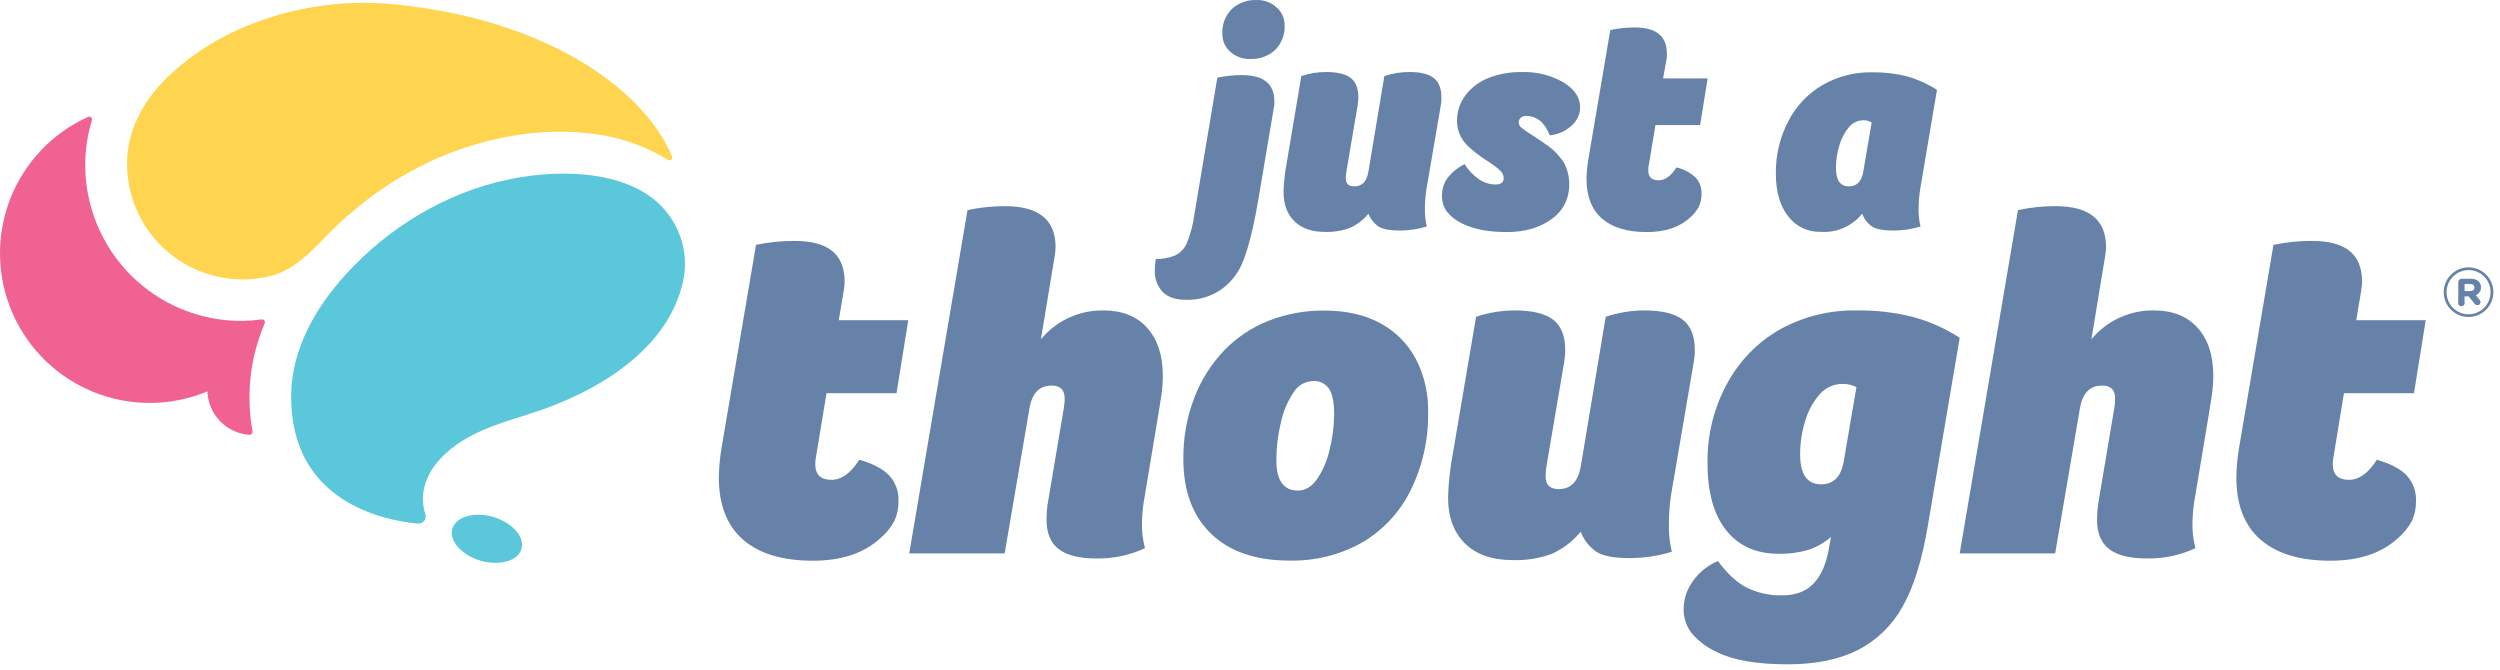
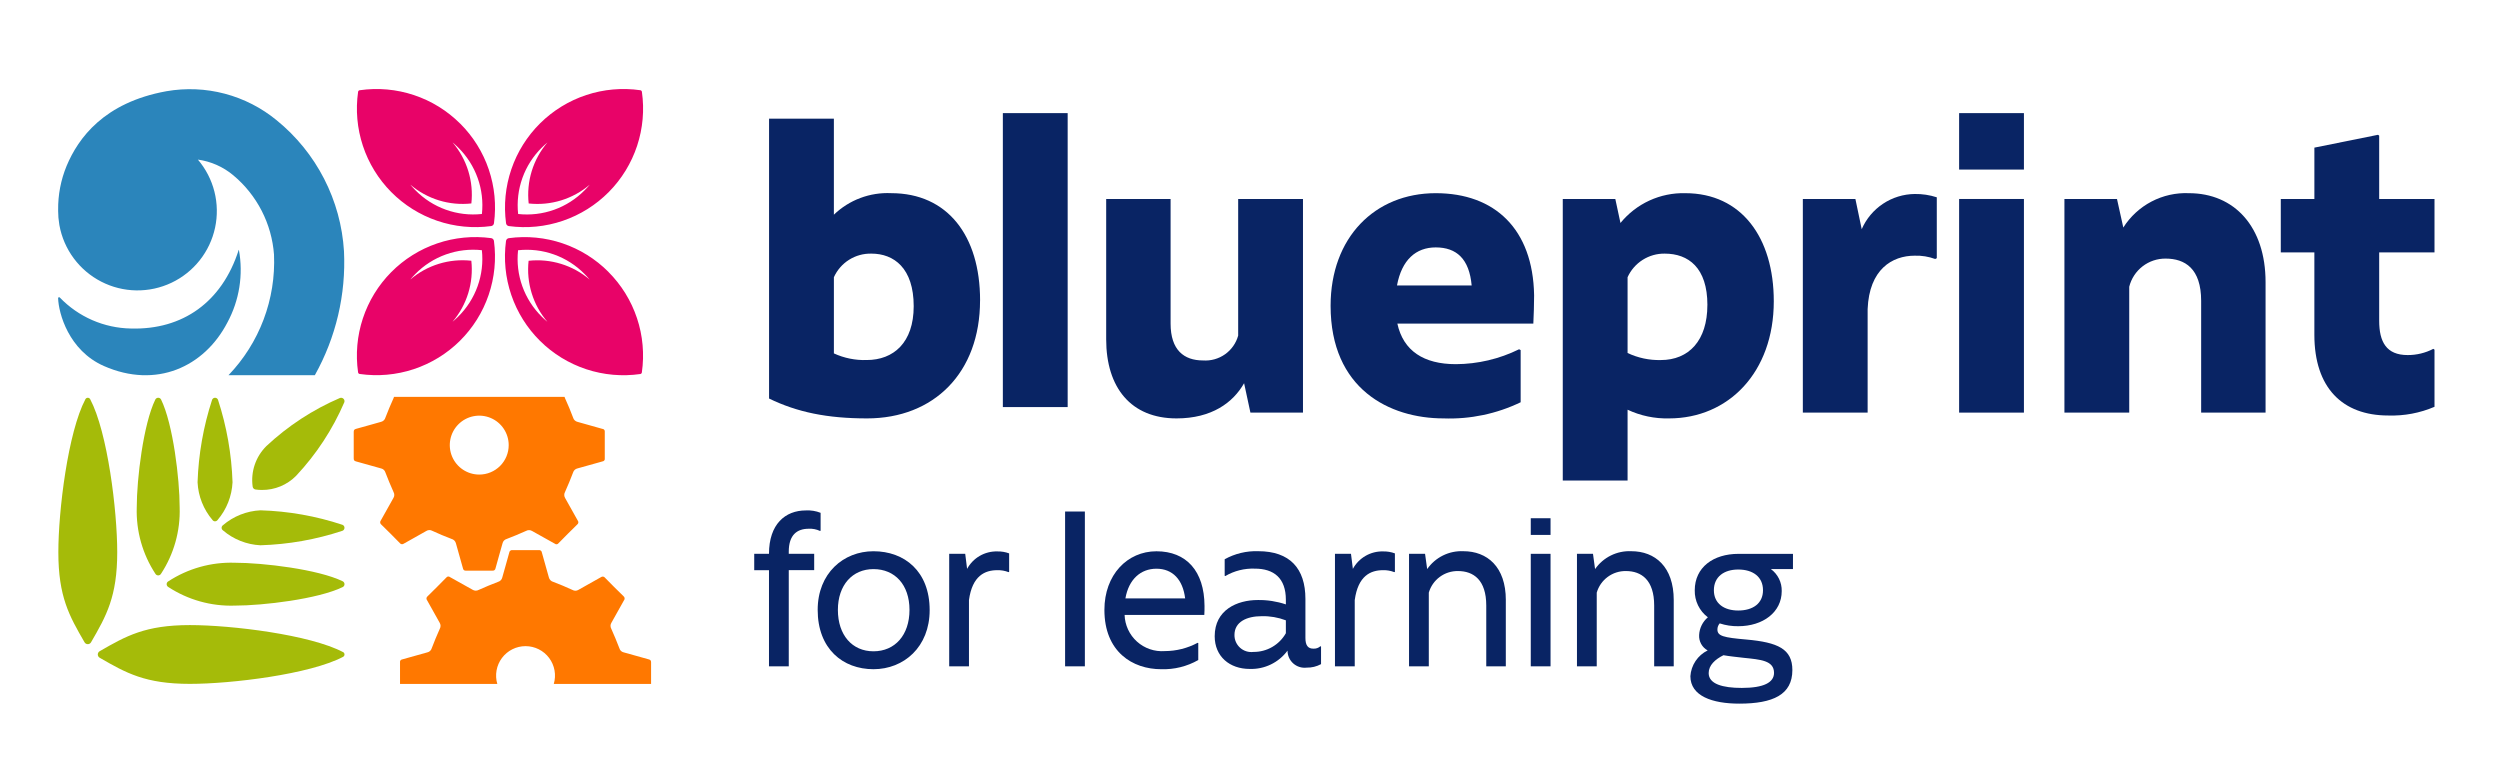
- <svg xmlns="http://www.w3.org/2000/svg" width="269" height="72" viewBox="0 0 269 72" fill="none">
-   <path d="M81.349 26.346C82.717 26.057 84.113 25.915 85.512 25.923C87.301 25.923 88.644 26.283 89.54 27.002C90.436 27.722 90.884 28.837 90.884 30.347C90.882 30.479 90.873 30.611 90.856 30.742C90.838 30.901 90.81 31.095 90.779 31.349L90.249 34.457H97.728L96.465 42.306H88.933L87.776 49.312C87.738 49.52 87.721 49.732 87.724 49.944C87.724 51.068 88.302 51.63 89.459 51.63C90.548 51.63 91.549 50.91 92.461 49.471C93.936 49.89 95.007 50.452 95.675 51.157C96.359 51.901 96.719 52.886 96.677 53.895C96.696 54.623 96.551 55.346 96.254 56.011C95.874 56.738 95.355 57.383 94.726 57.909C92.972 59.525 90.549 60.333 87.459 60.333C84.192 60.333 81.691 59.578 79.955 58.068C78.22 56.558 77.349 54.324 77.345 51.365C77.365 50.36 77.453 49.357 77.609 48.363L81.349 26.346Z" fill="#6682A8" />
-   <path d="M104.103 22.607C105.435 22.321 106.794 22.179 108.156 22.183C111.773 22.183 113.582 23.658 113.582 26.607C113.566 26.943 113.531 27.278 113.476 27.609L112.002 36.51C112.819 35.518 113.85 34.724 115.017 34.186C116.185 33.648 117.458 33.38 118.743 33.402C120.747 33.402 122.31 34.025 123.432 35.272C124.553 36.518 125.116 38.23 125.118 40.408C125.119 41.131 125.066 41.852 124.959 42.567C124.853 43.273 124.736 44.01 124.606 44.779L123.195 53.246C123.006 54.218 122.9 55.205 122.878 56.195C122.851 57.135 122.958 58.075 123.195 58.985C121.561 59.742 119.778 60.12 117.978 60.093C116.154 60.093 114.803 59.758 113.924 59.091C113.046 58.425 112.608 57.373 112.608 55.916C112.61 55.388 112.644 54.86 112.711 54.336L114.45 44.013C114.485 43.837 114.51 43.661 114.531 43.435C114.552 43.209 114.556 43.033 114.556 42.856C114.556 41.941 114.085 41.485 113.145 41.487C111.843 41.487 111.056 42.295 110.774 43.908L108.103 59.543H97.834L104.103 22.607Z" fill="#6682A8" />
-   <path d="M127.33 49.361C127.305 47.112 127.707 44.878 128.516 42.779C129.243 40.877 130.344 39.14 131.754 37.67C133.107 36.282 134.742 35.199 136.548 34.495C138.446 33.762 140.466 33.396 142.5 33.416C144.852 33.416 146.861 33.872 148.529 34.785C150.156 35.658 151.486 36.997 152.349 38.63C153.252 40.388 153.705 42.344 153.665 44.32C153.721 47.254 153.072 50.157 151.771 52.787C150.61 55.13 148.788 57.08 146.528 58.396C144.157 59.713 141.479 60.376 138.767 60.319C135.113 60.319 132.29 59.352 130.301 57.419C128.311 55.486 127.321 52.8 127.33 49.361ZM139.656 52.787C140.425 52.787 141.103 52.392 141.681 51.602C142.338 50.641 142.804 49.563 143.054 48.427C143.376 47.171 143.545 45.881 143.555 44.585C143.555 43.283 143.368 42.362 143.001 41.819C142.811 41.546 142.553 41.328 142.253 41.184C141.953 41.041 141.621 40.977 141.29 41.001C140.872 41.011 140.463 41.124 140.1 41.331C139.737 41.538 139.43 41.832 139.208 42.186C138.549 43.159 138.084 44.25 137.84 45.4C137.505 46.752 137.337 48.141 137.339 49.534C137.339 51.7 138.111 52.785 139.656 52.787Z" fill="#6682A8" />
-   <path d="M158.826 34.086C160.168 33.635 161.574 33.404 162.989 33.402C164.885 33.402 166.263 33.736 167.124 34.404C167.981 35.071 168.415 36.143 168.415 37.618C168.415 37.826 168.415 38.048 168.387 38.274C168.358 38.499 168.341 38.722 168.309 38.933L166.411 50.099C166.374 50.29 166.348 50.483 166.333 50.678C166.316 50.889 166.305 51.083 166.305 51.26C166.305 52.173 166.781 52.628 167.716 52.628C169.018 52.628 169.805 51.821 170.087 50.205L172.775 34.086C174.116 33.635 175.52 33.404 176.934 33.402C178.832 33.402 180.211 33.736 181.069 34.404C181.927 35.072 182.358 36.143 182.36 37.618C182.36 37.826 182.36 38.048 182.335 38.274C182.311 38.499 182.29 38.722 182.254 38.933L179.831 53.101C179.663 54.164 179.576 55.239 179.57 56.315C179.548 57.342 179.654 58.368 179.884 59.37C178.433 59.817 176.925 60.047 175.407 60.054C173.761 60.054 172.575 59.844 171.851 59.423C171.042 58.892 170.424 58.117 170.087 57.211C169.24 58.239 168.168 59.059 166.954 59.606C165.613 60.09 164.192 60.314 162.767 60.266C160.556 60.266 158.844 59.669 157.63 58.474C156.417 57.279 155.811 55.633 155.813 53.535C155.854 51.925 156.03 50.321 156.339 48.741L158.826 34.086Z" fill="#6682A8" />
-   <path d="M197.015 57.779C196.282 58.409 195.432 58.889 194.514 59.19C193.493 59.473 192.436 59.606 191.377 59.585C188.955 59.585 187.074 58.742 185.733 57.056C184.392 55.369 183.724 52.947 183.729 49.788C183.687 46.809 184.417 43.869 185.846 41.255C187.16 38.82 189.132 36.803 191.536 35.434C194.068 34.046 196.919 33.346 199.805 33.405C201.847 33.373 203.883 33.611 205.863 34.111C207.636 34.593 209.323 35.347 210.865 36.347L207.443 56.523C206.813 60.286 205.9 63.209 204.705 65.293C203.601 67.294 201.921 68.918 199.883 69.953C197.865 70.969 195.364 71.478 192.379 71.481C189.042 71.481 186.496 71.042 184.742 70.165C183.687 69.692 182.752 68.989 182.004 68.108C181.44 67.368 181.143 66.46 181.161 65.529C181.169 64.448 181.518 63.398 182.159 62.527C182.836 61.57 183.767 60.822 184.847 60.368C185.863 61.737 186.899 62.693 187.955 63.236C189.151 63.813 190.467 64.095 191.794 64.058C193.162 64.058 194.25 63.663 195.057 62.873C195.864 62.083 196.426 60.88 196.743 59.264L197.015 57.779ZM199.752 41.66C199.298 41.422 198.791 41.301 198.278 41.307C197.822 41.302 197.37 41.394 196.952 41.576C196.534 41.759 196.16 42.028 195.854 42.366C195.126 43.179 194.586 44.142 194.274 45.188C193.885 46.388 193.69 47.642 193.695 48.903C193.695 51.043 194.45 52.113 195.96 52.113C197.294 52.113 198.101 51.29 198.384 49.644L199.752 41.66Z" fill="#6682A8" />
-   <path d="M217.133 22.607C218.466 22.321 219.827 22.179 221.19 22.183C224.807 22.183 226.615 23.658 226.612 26.607C226.597 26.943 226.561 27.278 226.507 27.609L225.035 36.51C225.853 35.518 226.883 34.723 228.051 34.185C229.218 33.647 230.492 33.379 231.777 33.402C233.776 33.402 235.338 34.025 236.462 35.272C237.586 36.518 238.148 38.23 238.148 40.408C238.149 41.131 238.096 41.852 237.989 42.567C237.884 43.273 237.766 44.01 237.637 44.779L236.226 53.246C236.037 54.218 235.93 55.205 235.908 56.195C235.881 57.135 235.988 58.075 236.226 58.985C234.593 59.742 232.811 60.121 231.011 60.093C229.184 60.093 227.832 59.759 226.955 59.091C226.077 58.423 225.639 57.365 225.639 55.916C225.641 55.388 225.677 54.86 225.744 54.336L227.48 44.013C227.518 43.822 227.545 43.629 227.561 43.435C227.561 43.223 227.586 43.033 227.586 42.856C227.586 41.941 227.116 41.485 226.175 41.487C224.877 41.487 224.086 42.294 223.804 43.908L221.137 59.543H210.864L217.133 22.607Z" fill="#6682A8" />
-   <path d="M244.625 26.346C245.994 26.057 247.389 25.915 248.788 25.923C250.58 25.923 251.923 26.283 252.817 27.002C253.711 27.722 254.159 28.837 254.161 30.347C254.158 30.479 254.149 30.611 254.133 30.742C254.115 30.901 254.09 31.095 254.055 31.349L253.529 34.457H261.008L259.742 42.306H252.21L251.06 49.312C251.022 49.52 251.004 49.732 251.007 49.944C251.007 51.068 251.587 51.63 252.746 51.63C253.833 51.63 254.834 50.91 255.748 49.471C257.223 49.89 258.293 50.452 258.959 51.157C259.642 51.901 260.002 52.886 259.961 53.895C259.978 54.623 259.835 55.346 259.541 56.011C259.16 56.737 258.641 57.382 258.013 57.909C256.256 59.525 253.833 60.333 250.742 60.333C247.48 60.333 244.979 59.578 243.239 58.068C241.499 56.558 240.629 54.324 240.632 51.365C240.65 50.36 240.737 49.357 240.893 48.363L244.625 26.346Z" fill="#6682A8" />
-   <path d="M130.985 8.354C131.861 8.169 132.754 8.078 133.648 8.083C135.963 8.083 137.121 9.024 137.123 10.905C137.129 11.006 137.129 11.107 137.123 11.208C137.123 11.3 137.095 11.413 137.07 11.561L135.419 21.34C134.7 25.574 133.913 28.271 133.059 29.433C132.464 30.345 131.64 31.085 130.669 31.581C129.699 32.076 128.616 32.308 127.528 32.255C126.469 32.255 125.662 31.973 125.101 31.412C124.809 31.096 124.584 30.723 124.439 30.318C124.294 29.912 124.232 29.482 124.257 29.052C124.259 28.656 124.293 28.261 124.36 27.87C125.076 27.88 125.787 27.748 126.452 27.482C126.996 27.217 127.43 26.77 127.679 26.219C128.091 25.225 128.37 24.181 128.508 23.115L130.985 8.354ZM131.525 3.631C131.5 3.144 131.576 2.657 131.748 2.201C131.921 1.745 132.186 1.33 132.527 0.981C132.889 0.649 133.314 0.391 133.776 0.223C134.239 0.055 134.73 -0.019 135.222 0.004C136.012 -0.02 136.78 0.265 137.363 0.798C137.636 1.034 137.855 1.327 138.003 1.656C138.152 1.985 138.227 2.342 138.224 2.703C138.25 3.193 138.173 3.683 137.999 4.141C137.824 4.6 137.556 5.017 137.212 5.366C136.85 5.7 136.425 5.958 135.962 6.126C135.499 6.294 135.008 6.368 134.516 6.344C133.721 6.374 132.945 6.09 132.357 5.553C132.089 5.311 131.875 5.014 131.732 4.683C131.588 4.351 131.517 3.992 131.525 3.631Z" fill="#6682A8" />
-   <path d="M140.023 8.185C140.882 7.896 141.781 7.748 142.687 7.748C143.9 7.748 144.782 7.96 145.333 8.386C145.883 8.813 146.158 9.501 146.158 10.443C146.158 10.58 146.158 10.718 146.141 10.866C146.123 11.014 146.112 11.152 146.091 11.286L144.874 18.437C144.831 18.681 144.808 18.929 144.807 19.178C144.807 19.763 145.11 20.052 145.717 20.052C146.55 20.052 147.055 19.536 147.234 18.504L148.956 8.185C149.814 7.896 150.714 7.748 151.619 7.748C152.833 7.748 153.715 7.96 154.265 8.386C154.815 8.813 155.091 9.501 155.091 10.443C155.091 10.58 155.091 10.718 155.091 10.866C155.091 11.014 155.059 11.152 155.038 11.286L153.485 20.359C153.378 21.04 153.323 21.727 153.32 22.416C153.305 23.073 153.373 23.73 153.521 24.37C152.592 24.657 151.625 24.805 150.653 24.808C149.597 24.808 148.838 24.674 148.377 24.406C147.862 24.066 147.467 23.572 147.248 22.995C146.706 23.654 146.019 24.179 145.241 24.529C144.383 24.841 143.472 24.985 142.56 24.953C141.149 24.953 140.054 24.57 139.276 23.806C138.497 23.042 138.109 21.983 138.111 20.631C138.136 19.6 138.248 18.573 138.446 17.562L140.023 8.185Z" fill="#6682A8" />
-   <path d="M157.591 17.661C157.986 18.299 158.507 18.85 159.122 19.28C159.64 19.642 160.254 19.841 160.886 19.852C161.493 19.852 161.796 19.629 161.796 19.178C161.799 18.917 161.703 18.665 161.528 18.472C161.298 18.228 161.044 18.008 160.769 17.816C160.441 17.58 160.032 17.305 159.538 16.991C158.459 16.246 157.728 15.579 157.347 14.983C156.965 14.384 156.767 13.686 156.779 12.976C156.771 11.99 157.091 11.029 157.69 10.245C158.327 9.412 159.181 8.77 160.159 8.39C161.326 7.942 162.568 7.725 163.817 7.751C165.346 7.711 166.856 8.089 168.185 8.845C169.41 9.574 170.023 10.479 170.023 11.561C170.016 11.943 169.926 12.318 169.76 12.662C169.593 13.005 169.355 13.309 169.06 13.551C168.423 14.133 167.612 14.487 166.753 14.56C166.212 13.168 165.357 12.472 164.188 12.472C163.983 12.464 163.783 12.536 163.63 12.672C163.56 12.736 163.503 12.815 163.466 12.903C163.428 12.99 163.409 13.085 163.412 13.181C163.416 13.288 163.443 13.394 163.493 13.489C163.542 13.585 163.612 13.669 163.697 13.734C163.992 13.974 164.303 14.192 164.629 14.387C165.056 14.655 165.61 15.026 166.283 15.498C167.069 16.013 167.74 16.685 168.255 17.47C168.669 18.217 168.872 19.062 168.845 19.915C168.853 20.63 168.686 21.336 168.358 21.971C168.03 22.607 167.552 23.152 166.964 23.559C165.706 24.5 164.087 24.97 162.106 24.97C160.126 24.97 158.519 24.655 157.284 24.025C156.646 23.724 156.087 23.28 155.651 22.727C155.319 22.248 155.147 21.676 155.16 21.093C155.143 20.408 155.344 19.734 155.735 19.171C156.234 18.536 156.868 18.02 157.591 17.661Z" fill="#6682A8" />
-   <path d="M173.269 3.229C174.14 3.045 175.028 2.954 175.919 2.957C177.065 2.957 177.926 3.19 178.501 3.662C179.076 4.135 179.358 4.837 179.358 5.804C179.363 5.888 179.363 5.973 179.358 6.058C179.358 6.16 179.33 6.287 179.305 6.446L178.952 8.436H183.74L182.932 13.459H178.127L177.383 17.915C177.36 18.049 177.349 18.184 177.351 18.32C177.351 19.04 177.721 19.4 178.462 19.4C179.168 19.4 179.799 18.938 180.385 18.017C181.153 18.191 181.862 18.563 182.441 19.096C182.66 19.334 182.829 19.612 182.939 19.914C183.049 20.217 183.098 20.539 183.084 20.86C183.094 21.324 183.001 21.785 182.812 22.208C182.569 22.672 182.237 23.085 181.835 23.422C180.713 24.454 179.162 24.97 177.182 24.97C175.088 24.97 173.487 24.487 172.377 23.52C171.267 22.554 170.71 21.126 170.708 19.238C170.721 18.594 170.777 17.951 170.877 17.315L173.269 3.229Z" fill="#6682A8" />
-   <path d="M206.611 20.359C206.502 21.04 206.446 21.727 206.441 22.416C206.427 23.073 206.495 23.73 206.642 24.37C205.714 24.657 204.749 24.804 203.778 24.808C202.719 24.808 201.961 24.681 201.502 24.42C200.975 24.083 200.576 23.579 200.37 22.988C199.843 23.651 199.163 24.176 198.388 24.517C197.613 24.858 196.766 25.005 195.921 24.946C195.241 24.969 194.565 24.828 193.951 24.534C193.337 24.241 192.803 23.803 192.394 23.259C191.519 22.133 191.081 20.604 191.081 18.673C191.054 16.689 191.527 14.729 192.457 12.976C193.295 11.373 194.569 10.04 196.133 9.13C197.744 8.215 199.572 7.749 201.425 7.779C202.697 7.758 203.966 7.905 205.199 8.217C206.338 8.541 207.423 9.029 208.42 9.667L206.611 20.359ZM201.393 13.177C201.119 13.011 200.803 12.929 200.483 12.941C200.188 12.943 199.898 13.011 199.632 13.139C199.367 13.267 199.133 13.452 198.948 13.681C198.47 14.252 198.119 14.919 197.918 15.636C197.675 16.423 197.55 17.242 197.548 18.066C197.548 19.393 198.01 20.052 198.931 20.052C199.784 20.052 200.302 19.536 200.483 18.504L201.393 13.177Z" fill="#6682A8" />
-   <path d="M28.478 34.795C28.499 34.746 28.507 34.691 28.501 34.638C28.495 34.584 28.474 34.533 28.442 34.49C28.41 34.447 28.367 34.413 28.317 34.391C28.268 34.37 28.214 34.362 28.16 34.368C26.874 34.549 25.572 34.576 24.28 34.449C19.855 34.006 15.788 31.826 12.97 28.386C10.153 24.947 8.815 20.53 9.251 16.105C9.36 15.028 9.575 13.964 9.893 12.93C9.908 12.874 9.906 12.816 9.889 12.761C9.871 12.706 9.839 12.658 9.795 12.621C9.751 12.584 9.697 12.56 9.64 12.552C9.584 12.545 9.526 12.553 9.473 12.577C5.617 14.319 2.602 17.509 1.079 21.457C-0.444 25.405 -0.352 29.794 1.336 33.674C3.023 37.555 6.169 40.615 10.095 42.194C14.021 43.773 18.41 43.743 22.315 42.112C22.35 43.089 22.68 44.033 23.26 44.82C23.84 45.608 24.644 46.202 25.567 46.525C25.979 46.669 26.409 46.755 26.844 46.783C26.89 46.785 26.936 46.778 26.978 46.76C27.02 46.743 27.058 46.717 27.089 46.683C27.12 46.649 27.142 46.609 27.156 46.565C27.169 46.521 27.172 46.475 27.165 46.43C26.926 45.077 26.819 43.704 26.844 42.331C26.904 39.738 27.459 37.18 28.478 34.795Z" fill="#F06292" />
-   <path d="M17.81 8.503C15.626 10.722 14.031 13.417 13.717 16.556C13.544 18.556 13.857 20.568 14.631 22.42C15.404 24.272 16.614 25.909 18.158 27.192C19.701 28.474 21.533 29.364 23.495 29.785C25.457 30.206 27.493 30.146 29.427 29.609C32.383 28.724 34.306 26.05 36.482 24.039C37.142 23.432 37.816 22.843 38.511 22.275C40.901 20.324 43.522 18.674 46.314 17.361C46.896 17.089 47.489 16.835 48.078 16.599C52.777 14.74 57.956 13.812 62.986 14.313C66.134 14.573 69.178 15.564 71.876 17.206C71.93 17.238 71.991 17.254 72.053 17.251C72.116 17.247 72.175 17.225 72.224 17.186C72.273 17.148 72.309 17.095 72.327 17.035C72.345 16.976 72.344 16.912 72.325 16.853C69.132 9.24 58.298 2.04 42.568 0.48C36.73 -0.123 30.837 0.834 25.49 3.253C22.642 4.54 20.043 6.317 17.81 8.503Z" fill="#FFD54F" />
-   <path d="M73.195 25.447C72.526 23.551 71.239 21.936 69.541 20.86C66.584 18.98 62.838 18.571 59.426 18.708C57.819 18.783 56.22 18.99 54.646 19.326C47.944 20.737 41.777 24.491 37.18 29.556C33.963 33.084 31.405 37.54 31.331 42.436C31.162 53.993 41.276 55.994 44.952 56.339C45.081 56.352 45.211 56.333 45.33 56.283C45.45 56.233 45.555 56.154 45.636 56.053C45.717 55.952 45.772 55.832 45.795 55.705C45.819 55.578 45.81 55.447 45.77 55.323C45.04 53.147 45.876 50.959 47.397 49.344C50.057 46.522 53.747 45.573 57.31 44.426C64.052 42.257 71.894 37.723 73.502 30.237C73.85 28.643 73.744 26.983 73.195 25.447Z" fill="#5AC7DA" />
-   <path d="M48.678 56.886C48.296 58.184 49.651 59.726 51.704 60.329C52.163 60.466 52.637 60.544 53.115 60.562C54.59 60.622 55.814 60.061 56.107 59.07C56.46 57.892 55.363 56.523 53.638 55.824C53.461 55.754 53.285 55.683 53.091 55.627C51.034 55.024 49.059 55.588 48.678 56.886Z" fill="#5AC7DA" />
-   <path d="M262.945 31.437C262.945 30.729 263.227 30.049 263.728 29.549C264.228 29.048 264.908 28.766 265.616 28.766C266.324 28.766 267.003 29.048 267.504 29.549C268.005 30.049 268.286 30.729 268.286 31.437C268.286 32.145 268.005 32.824 267.504 33.325C267.003 33.826 266.324 34.107 265.616 34.107C264.908 34.107 264.228 33.826 263.728 33.325C263.227 32.824 262.945 32.145 262.945 31.437ZM267.979 31.437C267.983 31.125 267.925 30.815 267.807 30.526C267.69 30.237 267.516 29.974 267.296 29.752C267.076 29.531 266.814 29.356 266.526 29.237C266.237 29.118 265.928 29.057 265.616 29.059C265.303 29.061 264.994 29.124 264.706 29.245C264.417 29.366 264.156 29.543 263.936 29.766C263.717 29.988 263.543 30.252 263.426 30.542C263.308 30.832 263.249 31.142 263.252 31.454C263.252 31.765 263.313 32.072 263.432 32.359C263.551 32.646 263.725 32.906 263.945 33.126C264.164 33.345 264.425 33.52 264.711 33.638C264.998 33.757 265.305 33.818 265.616 33.818C265.926 33.818 266.234 33.757 266.52 33.638C266.807 33.52 267.068 33.345 267.287 33.126C267.507 32.906 267.681 32.646 267.8 32.359C267.918 32.072 267.979 31.765 267.979 31.454V31.437ZM264.512 30.347C264.512 30.253 264.549 30.163 264.615 30.097C264.681 30.031 264.771 29.994 264.864 29.994H265.831C266.491 29.994 266.953 30.301 266.953 30.915C266.961 31.096 266.912 31.275 266.812 31.426C266.713 31.577 266.568 31.694 266.399 31.758L266.812 32.266C266.844 32.297 266.87 32.335 266.885 32.377C266.901 32.419 266.907 32.465 266.903 32.509C266.904 32.555 266.895 32.599 266.877 32.641C266.86 32.683 266.833 32.72 266.8 32.751C266.767 32.781 266.727 32.805 266.684 32.819C266.641 32.833 266.596 32.838 266.551 32.834C266.497 32.833 266.445 32.82 266.397 32.795C266.349 32.771 266.308 32.736 266.276 32.693L265.63 31.895H265.185V32.495C265.201 32.548 265.204 32.603 265.194 32.657C265.184 32.711 265.162 32.762 265.129 32.806C265.096 32.849 265.054 32.885 265.005 32.91C264.956 32.934 264.902 32.947 264.847 32.947C264.792 32.947 264.738 32.934 264.689 32.91C264.64 32.885 264.597 32.849 264.565 32.806C264.532 32.762 264.51 32.711 264.5 32.657C264.49 32.603 264.493 32.548 264.508 32.495L264.512 30.347ZM265.771 31.32C266.078 31.32 266.247 31.165 266.247 30.936C266.247 30.707 266.064 30.551 265.771 30.551H265.189V31.32H265.771Z" fill="#6682A8" />
+ <svg xmlns="http://www.w3.org/2000/svg" width="354" height="110" viewBox="0 0 354 110" fill="none">
+   <path d="M138.776 42.537C138.776 52.796 132.229 59.246 122.776 59.246C117.124 59.246 112.876 58.366 108.899 56.432V16.801H118.077V30.401C119.15 29.367 120.423 28.563 121.818 28.039C123.213 27.515 124.7 27.281 126.189 27.352C134.135 27.352 138.78 33.332 138.78 42.537H138.776ZM129.38 43.358C129.38 37.965 126.58 35.913 123.394 35.913C122.278 35.886 121.178 36.188 120.233 36.782C119.287 37.376 118.538 38.236 118.079 39.254V50.042C119.533 50.711 121.122 51.032 122.722 50.98C126.522 50.98 129.38 48.518 129.38 43.359" fill="#092464" />
+   <path d="M151.181 16.018H142.004V57.642H151.181V16.018Z" fill="#092464" />
+   <path d="M184.502 28.175V58.426H177.059L176.164 54.263C174.597 57.018 171.576 59.246 166.596 59.246C160.161 59.246 156.635 54.907 156.635 48.046V28.175H165.756V45.821C165.756 49.573 167.656 51.039 170.345 51.039C171.454 51.117 172.555 50.81 173.463 50.169C174.371 49.527 175.029 48.592 175.325 47.521V28.175H184.502Z" fill="#092464" />
+   <path d="M217.231 41.775C217.231 43.3 217.175 44.475 217.12 45.821H197.866C198.705 49.69 201.615 51.566 206.148 51.566C209.254 51.552 212.316 50.831 215.101 49.456L215.325 49.573V56.96C211.928 58.598 208.182 59.383 204.413 59.246C196.748 59.246 188.413 55.083 188.413 43.3C188.413 33.626 194.68 27.354 203.297 27.354C211.69 27.354 217.062 32.454 217.229 41.775H217.231ZM208.388 40.426C208.053 36.674 206.262 35.033 203.297 35.033C200.497 35.033 198.485 36.791 197.813 40.426H208.388Z" fill="#092464" />
+   <path d="M251.168 42.655C251.168 52.739 244.733 59.246 236.34 59.246C234.313 59.297 232.301 58.876 230.465 58.015V68.04H221.288V28.175H228.729L229.457 31.575C230.562 30.216 231.964 29.13 233.555 28.398C235.146 27.667 236.884 27.31 238.634 27.355C246.579 27.355 251.168 33.628 251.168 42.655ZM241.768 43.183C241.768 37.906 239.081 35.913 235.725 35.913C234.618 35.898 233.532 36.206 232.597 36.8C231.663 37.393 230.922 38.246 230.465 39.254V49.984C231.932 50.68 233.542 51.022 235.165 50.984C239.138 50.984 241.765 48.229 241.765 43.184" fill="#092464" />
+   <path d="M274.25 27.94V36.557L274.026 36.674C273.096 36.331 272.107 36.172 271.116 36.205C267.927 36.205 264.681 38.14 264.457 43.768V58.426H255.282V28.174H262.724L263.619 32.454C264.255 30.988 265.302 29.738 266.633 28.853C267.963 27.969 269.521 27.488 271.119 27.469C272.182 27.452 273.241 27.611 274.252 27.939" fill="#092464" />
+   <path d="M286.588 28.175H277.411V58.426H286.588V28.175Z" fill="#092464" />
+   <path d="M286.588 16.018H277.411V24.011H286.588V16.018Z" fill="#092464" />
+   <path d="M320.804 39.958V58.424H311.683V42.597C311.683 38.023 309.389 36.617 306.647 36.617C305.466 36.607 304.316 36.995 303.382 37.718C302.449 38.442 301.785 39.458 301.499 40.604V58.424H292.322V28.175H299.765L300.66 32.22C301.644 30.664 303.02 29.395 304.651 28.541C306.282 27.686 308.109 27.277 309.948 27.355C316.383 27.355 320.804 32.104 320.804 39.955" fill="#092464" />
+   <path d="M336.892 35.741V45.411C336.892 48.402 337.899 50.277 340.92 50.277C342.186 50.283 343.435 49.981 344.558 49.397L344.725 49.514V57.604C342.659 58.488 340.424 58.908 338.178 58.835C331.687 58.835 327.714 54.907 327.714 47.402V35.741H322.96V28.175H327.716V20.905L336.725 19.088L336.892 19.205V28.175H344.726V35.741H336.892Z" fill="#092464" />
+   <path d="M116.198 72.616V75.148L116.109 75.179C115.612 74.947 115.066 74.841 114.518 74.87C112.868 74.87 111.689 75.733 111.689 78.111V78.42H115.289V80.735H111.689V94.351H108.889V80.736H106.798V78.421H108.889C108.889 74.221 111.189 72.277 114.105 72.277C114.819 72.237 115.534 72.352 116.199 72.616" fill="#092464" />
+   <path d="M115.784 86.356C115.784 81.168 119.437 78.056 123.684 78.056C128.074 78.056 131.64 80.896 131.64 86.391C131.64 91.609 127.987 94.759 123.684 94.759C119.352 94.759 115.784 91.888 115.784 86.359V86.356ZM128.784 86.359C128.784 82.808 126.721 80.585 123.684 80.585C120.707 80.585 118.645 82.84 118.645 86.359C118.645 89.94 120.678 92.224 123.684 92.224C126.719 92.224 128.784 89.94 128.784 86.359Z" fill="#092464" />
+   <path d="M142.894 78.36V80.984L142.806 81.014C142.3 80.816 141.759 80.722 141.215 80.738C139.475 80.738 137.679 81.509 137.206 84.967V94.352H134.406V78.421H136.675L136.941 80.552C137.357 79.786 137.976 79.15 138.73 78.714C139.484 78.278 140.343 78.059 141.214 78.081C141.787 78.066 142.357 78.16 142.893 78.36" fill="#092464" />
+   <path d="M153.617 72.431H150.817V94.352H153.617V72.431Z" fill="#092464" />
+   <path d="M170.56 85.77C170.56 86.232 170.56 86.633 170.53 87.07H159.243C159.264 87.785 159.431 88.488 159.731 89.137C160.032 89.787 160.461 90.368 160.993 90.847C161.524 91.326 162.147 91.692 162.824 91.924C163.501 92.156 164.217 92.248 164.931 92.195C166.555 92.192 168.154 91.789 169.586 91.022L169.675 91.053V93.461C168.08 94.37 166.264 94.82 164.429 94.761C160.362 94.761 156.384 92.291 156.384 86.361C156.384 81.389 159.625 78.061 163.751 78.061C167.994 78.061 170.529 80.871 170.559 85.78L170.56 85.77ZM159.359 84.73H167.816C167.492 82.075 166.047 80.53 163.749 80.53C161.539 80.53 159.83 82.012 159.359 84.73Z" fill="#092464" />
+   <path d="M187.059 91.542V94.042C186.436 94.381 185.734 94.551 185.025 94.536C184.685 94.578 184.339 94.546 184.012 94.444C183.685 94.342 183.383 94.171 183.126 93.944C182.87 93.716 182.665 93.436 182.525 93.123C182.385 92.81 182.313 92.471 182.314 92.128C181.698 92.963 180.887 93.635 179.953 94.087C179.019 94.539 177.988 94.757 176.951 94.721C174.123 94.721 172.001 92.962 172.001 90.09C172.001 86.354 175.183 84.964 178.101 84.964C179.452 84.943 180.798 85.153 182.079 85.583V84.934C182.079 81.847 180.369 80.519 177.687 80.519C176.221 80.463 174.769 80.826 173.503 81.568L173.414 81.538V79.191C174.863 78.388 176.502 77.994 178.158 78.049C182.638 78.049 184.847 80.487 184.847 84.81V90.337C184.847 91.417 185.231 91.849 185.967 91.849C186.148 91.861 186.329 91.837 186.501 91.779C186.672 91.721 186.831 91.629 186.967 91.51L187.059 91.542ZM182.079 89.66V87.838C180.988 87.424 179.827 87.225 178.66 87.252C176.538 87.252 174.8 88.052 174.8 89.907C174.795 90.248 174.863 90.587 175 90.9C175.137 91.212 175.339 91.492 175.593 91.72C175.847 91.948 176.147 92.119 176.473 92.222C176.798 92.324 177.142 92.356 177.481 92.314C178.415 92.322 179.334 92.081 180.143 91.614C180.952 91.147 181.621 90.473 182.081 89.66" fill="#092464" />
+   <path d="M197.518 78.36V80.984L197.43 81.014C196.923 80.816 196.382 80.722 195.838 80.738C194.1 80.738 192.303 81.509 191.831 84.967V94.352H189.031V78.421H191.3L191.566 80.552C191.982 79.787 192.6 79.151 193.354 78.715C194.108 78.279 194.968 78.059 195.838 78.081C196.411 78.066 196.981 78.16 197.518 78.36Z" fill="#092464" />
+   <path d="M213.223 84.967V94.352H210.454V85.738C210.454 82.126 208.654 80.86 206.445 80.86C205.518 80.848 204.612 81.14 203.866 81.692C203.121 82.244 202.578 83.025 202.319 83.916V94.352H199.519V78.421H201.788L202.088 80.582C202.659 79.761 203.428 79.098 204.325 78.655C205.222 78.213 206.216 78.005 207.215 78.051C210.574 78.051 213.226 80.242 213.226 84.967" fill="#092464" />
+   <path d="M219.557 78.421H216.757V94.352H219.557V78.421Z" fill="#092464" />
+   <path d="M219.557 73.382H216.757V75.744H219.557V73.382Z" fill="#092464" />
+   <path d="M237.001 84.967V94.352H234.231V85.738C234.231 82.126 232.431 80.86 230.224 80.86C229.296 80.847 228.391 81.14 227.645 81.692C226.9 82.244 226.356 83.025 226.098 83.916V94.352H223.298V78.421H225.567L225.862 80.582C226.433 79.761 227.203 79.098 228.099 78.656C228.996 78.213 229.99 78.005 230.989 78.051C234.349 78.051 237.001 80.242 237.001 84.967Z" fill="#092464" />
+   <path d="M253.883 80.582H250.759C251.247 80.94 251.641 81.41 251.908 81.953C252.175 82.496 252.307 83.095 252.292 83.7C252.292 86.694 249.64 88.671 246.133 88.671C245.242 88.685 244.356 88.55 243.51 88.271C243.3 88.51 243.185 88.818 243.186 89.136C243.186 90.062 244.041 90.278 247.286 90.557C251.737 90.957 253.799 91.885 253.799 94.88C253.799 98.369 251.059 99.635 246.284 99.635C242.453 99.635 239.359 98.555 239.359 95.745C239.41 94.976 239.663 94.234 240.092 93.595C240.521 92.955 241.112 92.44 241.804 92.101C241.415 91.888 241.095 91.569 240.882 91.181C240.668 90.793 240.569 90.352 240.597 89.91C240.621 89.431 240.743 88.962 240.956 88.531C241.168 88.101 241.467 87.72 241.834 87.41C241.242 86.966 240.765 86.386 240.442 85.721C240.119 85.055 239.96 84.322 239.977 83.582C239.977 80.339 242.6 78.426 246.165 78.426H253.886L253.883 80.582ZM246.928 93.149C245.897 93.026 244.896 92.932 244.042 92.778C242.863 93.365 241.948 94.199 241.948 95.31C241.948 96.854 243.923 97.41 246.634 97.41C249.757 97.41 251.202 96.638 251.202 95.279C251.202 93.52 249.286 93.395 246.928 93.149ZM249.64 83.578C249.64 81.663 248.195 80.644 246.133 80.644C244.133 80.644 242.686 81.663 242.686 83.578C242.686 85.46 244.129 86.449 246.133 86.449C248.195 86.449 249.64 85.46 249.64 83.578Z" fill="#092464" />
+   <path d="M12.769 56.526C12.737 56.465 12.688 56.413 12.629 56.378C12.569 56.342 12.501 56.323 12.432 56.323C12.362 56.323 12.294 56.342 12.235 56.378C12.175 56.413 12.127 56.465 12.094 56.526C9.627 61.196 8.262 72.299 8.262 78.189C8.262 84.489 9.8 87.202 11.971 90.948C12.018 91.029 12.085 91.096 12.166 91.143C12.246 91.189 12.338 91.214 12.431 91.214C12.524 91.214 12.616 91.189 12.697 91.143C12.778 91.096 12.845 91.029 12.891 90.948C15.062 87.202 16.6 84.485 16.6 78.189C16.6 72.299 15.236 61.196 12.769 56.526ZM12.431 91.005C12.376 91.005 12.321 90.992 12.272 90.966C12.321 90.992 12.375 91.006 12.431 91.006C12.486 91.006 12.541 90.992 12.589 90.966C12.541 90.992 12.486 91.005 12.431 91.005Z" fill="#A5BB09" />
+   <path d="M48.578 92.338C43.903 89.874 32.787 88.512 26.891 88.512C20.591 88.512 17.865 90.046 14.114 92.212C14.033 92.259 13.966 92.326 13.919 92.407C13.872 92.488 13.848 92.58 13.848 92.674C13.848 92.767 13.872 92.859 13.919 92.941C13.966 93.022 14.033 93.089 14.114 93.136C17.865 95.305 20.589 96.836 26.891 96.836C32.791 96.836 43.904 95.474 48.578 93.01C48.639 92.977 48.691 92.928 48.727 92.869C48.763 92.809 48.782 92.741 48.782 92.671C48.782 92.601 48.763 92.533 48.727 92.473C48.691 92.413 48.639 92.365 48.578 92.332" fill="#A5BB09" />
+   <path d="M22.4 81.477C22.481 81.478 22.561 81.457 22.631 81.416C22.701 81.376 22.76 81.317 22.8 81.247C24.625 78.462 25.547 75.181 25.44 71.853C25.44 67.813 24.505 60.053 22.812 56.58C22.775 56.503 22.716 56.437 22.644 56.392C22.571 56.346 22.487 56.322 22.401 56.322C22.315 56.322 22.231 56.346 22.158 56.392C22.085 56.437 22.027 56.503 21.99 56.58C20.299 60.049 19.364 67.813 19.364 71.853C19.257 75.181 20.178 78.462 22.004 81.247C22.044 81.317 22.102 81.376 22.173 81.416C22.243 81.457 22.323 81.478 22.404 81.477" fill="#A5BB09" />
+   <path d="M23.598 82.718C23.598 82.799 23.618 82.879 23.659 82.949C23.699 83.019 23.758 83.078 23.828 83.118C26.618 84.941 29.902 85.862 33.233 85.755C37.279 85.755 45.051 84.821 48.524 83.131C48.602 83.093 48.667 83.035 48.712 82.962C48.758 82.889 48.782 82.805 48.782 82.719C48.782 82.633 48.758 82.549 48.712 82.476C48.667 82.403 48.602 82.344 48.524 82.307C45.05 80.618 37.278 79.684 33.233 79.684C29.902 79.577 26.618 80.498 23.828 82.321C23.758 82.361 23.699 82.419 23.658 82.489C23.618 82.56 23.597 82.64 23.598 82.721V82.718ZM36.427 80.024L36.5 80.03L36.427 80.024ZM48.539 82.845C48.562 82.806 48.575 82.761 48.575 82.716C48.575 82.761 48.562 82.806 48.539 82.845Z" fill="#A5BB09" />
+   <path d="M30.45 73.818C30.52 73.818 30.59 73.801 30.653 73.768C30.715 73.736 30.769 73.689 30.81 73.632C32.087 72.134 32.831 70.254 32.927 68.288C32.794 64.319 32.102 60.388 30.87 56.612C30.838 56.527 30.781 56.454 30.706 56.402C30.631 56.35 30.542 56.322 30.451 56.322C30.36 56.322 30.271 56.35 30.197 56.402C30.122 56.454 30.064 56.527 30.032 56.612C28.8 60.389 28.108 64.321 27.975 68.292C28.07 70.258 28.815 72.138 30.092 73.636C30.133 73.693 30.186 73.74 30.249 73.773C30.311 73.805 30.381 73.822 30.451 73.822" fill="#A5BB09" />
+   <path d="M36.177 69.313C36.48 69.358 36.786 69.379 37.093 69.378C37.993 69.385 38.884 69.21 39.715 68.866C40.546 68.522 41.3 68.014 41.931 67.373C44.791 64.326 47.1 60.804 48.753 56.966C48.779 56.894 48.787 56.817 48.777 56.741C48.767 56.665 48.738 56.593 48.694 56.53C48.634 56.443 48.548 56.379 48.447 56.346C48.347 56.314 48.239 56.315 48.14 56.351C44.299 58.001 40.774 60.306 37.722 63.163C36.973 63.904 36.407 64.81 36.069 65.808C35.732 66.807 35.632 67.87 35.778 68.914C35.793 69.015 35.84 69.108 35.912 69.18C35.984 69.252 36.077 69.299 36.178 69.314L36.177 69.313ZM48.515 56.661L48.503 56.646L48.515 56.661ZM48.415 56.573H48.425H48.415ZM48.315 56.547H48.305H48.315Z" fill="#A5BB09" />
+   <path d="M36.877 77.21C40.828 77.093 44.742 76.402 48.494 75.158C48.578 75.124 48.651 75.066 48.702 74.991C48.753 74.915 48.78 74.826 48.78 74.736C48.78 74.645 48.753 74.556 48.702 74.48C48.651 74.405 48.578 74.347 48.494 74.313C44.742 73.068 40.828 72.377 36.877 72.26C34.921 72.356 33.052 73.1 31.565 74.375C31.508 74.416 31.461 74.47 31.428 74.533C31.396 74.596 31.379 74.665 31.379 74.736C31.379 74.806 31.396 74.876 31.428 74.938C31.461 75.001 31.508 75.055 31.565 75.096C33.052 76.371 34.921 77.115 36.877 77.211" fill="#A5BB09" />
+   <path d="M85.31 60.732C84.129 60.414 82.959 60.059 81.778 59.737C81.629 59.703 81.492 59.629 81.382 59.524C81.271 59.418 81.192 59.284 81.151 59.137C80.806 58.218 80.431 57.307 80.019 56.415C79.986 56.344 79.959 56.27 79.938 56.195H55.795C55.778 56.254 55.757 56.311 55.732 56.367C55.323 57.277 54.932 58.195 54.578 59.126C54.539 59.273 54.461 59.407 54.353 59.514C54.244 59.62 54.109 59.696 53.961 59.732C52.781 60.053 51.61 60.409 50.428 60.722C50.145 60.797 50.084 60.922 50.087 61.187C50.098 62.429 50.098 63.67 50.087 64.911C50.087 65.174 50.172 65.272 50.422 65.339C51.616 65.66 52.802 66.012 53.995 66.339C54.13 66.373 54.253 66.441 54.353 66.537C54.454 66.633 54.527 66.753 54.567 66.886C54.929 67.831 55.317 68.764 55.73 69.686C55.801 69.813 55.836 69.957 55.832 70.103C55.828 70.248 55.785 70.39 55.708 70.513C55.108 71.563 54.535 72.631 53.932 73.681C53.894 73.725 53.865 73.776 53.848 73.831C53.831 73.887 53.826 73.945 53.833 74.003C53.839 74.06 53.858 74.116 53.887 74.166C53.916 74.216 53.956 74.259 54.003 74.293C54.884 75.146 55.751 76.016 56.608 76.893C56.639 76.937 56.679 76.975 56.725 77.003C56.772 77.032 56.823 77.05 56.877 77.058C56.931 77.066 56.985 77.063 57.038 77.049C57.09 77.035 57.139 77.011 57.182 76.977C58.245 76.369 59.324 75.789 60.382 75.177C60.506 75.1 60.648 75.059 60.794 75.057C60.939 75.054 61.083 75.091 61.209 75.164C62.104 75.571 63.009 75.964 63.928 76.306C64.082 76.344 64.222 76.424 64.334 76.537C64.446 76.649 64.525 76.79 64.562 76.944C64.879 78.124 65.235 79.295 65.553 80.476C65.558 80.527 65.573 80.576 65.599 80.621C65.624 80.666 65.658 80.704 65.699 80.735C65.74 80.766 65.786 80.788 65.836 80.8C65.886 80.811 65.938 80.812 65.988 80.803C67.229 80.79 68.47 80.79 69.712 80.803C69.765 80.813 69.82 80.812 69.873 80.799C69.925 80.787 69.975 80.763 70.018 80.731C70.061 80.698 70.097 80.656 70.123 80.609C70.15 80.561 70.165 80.509 70.17 80.455C70.485 79.274 70.838 78.101 71.161 76.922C71.195 76.781 71.265 76.65 71.365 76.545C71.466 76.439 71.592 76.363 71.732 76.322C72.663 75.966 73.585 75.586 74.493 75.175C74.626 75.1 74.776 75.062 74.928 75.065C75.081 75.069 75.229 75.114 75.358 75.195C76.42 75.804 77.499 76.387 78.566 76.989C78.602 77.02 78.645 77.044 78.69 77.058C78.736 77.072 78.784 77.076 78.832 77.071C78.879 77.066 78.925 77.051 78.967 77.027C79.008 77.003 79.044 76.971 79.073 76.933C79.95 76.034 80.838 75.146 81.737 74.27C81.781 74.238 81.817 74.196 81.844 74.149C81.871 74.102 81.888 74.049 81.894 73.995C81.899 73.941 81.894 73.887 81.877 73.835C81.861 73.783 81.834 73.735 81.798 73.694C81.198 72.64 80.626 71.575 80.024 70.525C79.944 70.396 79.9 70.247 79.897 70.095C79.894 69.942 79.933 69.792 80.009 69.66C80.42 68.751 80.797 67.827 81.152 66.897C81.194 66.758 81.272 66.632 81.379 66.532C81.485 66.433 81.616 66.363 81.758 66.331C82.952 66.006 84.137 65.653 85.331 65.331C85.379 65.326 85.425 65.311 85.466 65.287C85.508 65.264 85.544 65.231 85.573 65.193C85.601 65.155 85.622 65.111 85.633 65.064C85.644 65.017 85.645 64.969 85.636 64.922C85.625 63.667 85.625 62.412 85.636 61.155C85.645 61.105 85.644 61.053 85.632 61.004C85.62 60.954 85.597 60.907 85.566 60.867C85.535 60.826 85.496 60.792 85.451 60.768C85.406 60.743 85.357 60.728 85.306 60.724L85.31 60.732ZM67.871 67.199C67.046 67.201 66.238 66.958 65.551 66.501C64.864 66.044 64.328 65.393 64.01 64.631C63.693 63.869 63.609 63.03 63.769 62.22C63.929 61.41 64.326 60.666 64.909 60.082C65.492 59.498 66.235 59.099 67.044 58.938C67.854 58.776 68.693 58.858 69.456 59.174C70.218 59.489 70.87 60.024 71.329 60.711C71.787 61.397 72.032 62.204 72.032 63.029C72.033 64.134 71.595 65.194 70.815 65.976C70.035 66.758 68.976 67.198 67.871 67.199Z" fill="#FF7800" />
+   <path d="M33.799 35.394C31.45 42.752 25.885 46.729 18.531 46.518C16.647 46.485 14.788 46.081 13.061 45.327C11.334 44.574 9.773 43.487 8.467 42.128C8.449 42.107 8.424 42.092 8.397 42.086C8.37 42.079 8.341 42.081 8.316 42.091C8.29 42.101 8.267 42.119 8.252 42.142C8.236 42.166 8.228 42.193 8.229 42.221C8.294 44.352 9.721 49.621 14.697 51.821C22.114 55.091 28.929 51.961 32.197 45.67C33.895 42.53 34.471 38.905 33.83 35.394C33.823 35.37 33.804 35.386 33.799 35.403" fill="#2B85BB" />
+   <path d="M48.709 35.572C48.49 31.994 47.531 28.5 45.893 25.311C44.256 22.122 41.974 19.308 39.194 17.045C37.042 15.271 34.532 13.983 31.836 13.27C29.14 12.557 26.321 12.437 23.574 12.916C14.707 14.516 11.069 19.582 9.433 23.49C8.615 25.469 8.207 27.593 8.233 29.735C8.233 29.784 8.233 29.835 8.233 29.881C8.234 30.512 8.287 31.142 8.393 31.765C8.402 31.818 8.408 31.865 8.412 31.888C8.719 33.585 9.413 35.189 10.44 36.575C11.467 37.96 12.799 39.091 14.333 39.879C15.867 40.668 17.562 41.092 19.287 41.12C21.011 41.148 22.719 40.778 24.278 40.04C25.837 39.302 27.204 38.215 28.275 36.863C29.346 35.511 30.092 33.93 30.454 32.244C30.816 30.558 30.785 28.811 30.363 27.138C29.942 25.466 29.14 23.913 28.022 22.6C29.863 22.853 31.596 23.62 33.022 24.811C34.689 26.201 36.059 27.911 37.052 29.841C38.044 31.771 38.639 33.881 38.799 36.045C38.935 39.18 38.435 42.309 37.327 45.245C36.22 48.181 34.529 50.862 32.356 53.126H44.582C47.574 47.776 49.004 41.693 48.709 35.57" fill="#2B85BB" />
+   <path d="M70.417 96.843C70.234 96.221 70.198 95.565 70.313 94.927C70.427 94.289 70.689 93.686 71.078 93.167C71.466 92.648 71.97 92.226 72.55 91.936C73.129 91.645 73.769 91.494 74.417 91.494C75.065 91.494 75.705 91.645 76.284 91.936C76.864 92.226 77.368 92.648 77.757 93.167C78.145 93.686 78.407 94.289 78.521 94.927C78.636 95.565 78.6 96.221 78.417 96.843H92.193C92.187 95.826 92.184 94.81 92.193 93.793C92.193 93.528 92.108 93.432 91.858 93.365C90.664 93.042 89.478 92.692 88.285 92.365C88.15 92.332 88.026 92.264 87.926 92.167C87.826 92.071 87.753 91.95 87.714 91.817C87.351 90.875 86.963 89.939 86.55 89.017C86.48 88.89 86.444 88.746 86.448 88.6C86.452 88.455 86.494 88.313 86.571 88.19C87.171 87.139 87.744 86.071 88.347 85.021C88.385 84.977 88.414 84.926 88.431 84.871C88.448 84.816 88.454 84.758 88.447 84.7C88.44 84.643 88.422 84.588 88.393 84.538C88.363 84.488 88.324 84.445 88.277 84.411C87.395 83.557 86.527 82.69 85.672 81.811C85.641 81.766 85.601 81.729 85.555 81.701C85.508 81.672 85.457 81.653 85.403 81.646C85.349 81.638 85.295 81.641 85.242 81.655C85.19 81.669 85.141 81.693 85.098 81.727C84.036 82.335 82.957 82.915 81.898 83.527C81.774 83.604 81.632 83.646 81.486 83.648C81.341 83.65 81.197 83.612 81.071 83.539C80.176 83.133 79.271 82.739 78.352 82.398C78.198 82.359 78.058 82.28 77.947 82.167C77.835 82.055 77.756 81.914 77.719 81.76C77.401 80.579 77.045 79.409 76.727 78.228C76.722 78.177 76.707 78.128 76.682 78.083C76.656 78.038 76.622 77.999 76.582 77.969C76.541 77.938 76.494 77.916 76.444 77.904C76.394 77.893 76.342 77.891 76.292 77.901C75.051 77.913 73.81 77.913 72.568 77.901C72.515 77.891 72.46 77.892 72.407 77.904C72.354 77.917 72.305 77.94 72.262 77.973C72.218 78.006 72.183 78.047 72.156 78.095C72.13 78.142 72.115 78.195 72.11 78.249C71.795 79.43 71.441 80.601 71.119 81.782C71.085 81.923 71.015 82.053 70.914 82.159C70.814 82.264 70.688 82.341 70.548 82.382C69.618 82.738 68.695 83.118 67.787 83.529C67.655 83.604 67.504 83.642 67.352 83.639C67.199 83.635 67.051 83.59 66.922 83.509C65.859 82.9 64.781 82.317 63.714 81.715C63.678 81.684 63.636 81.66 63.59 81.646C63.544 81.632 63.496 81.627 63.448 81.633C63.401 81.638 63.355 81.653 63.313 81.677C63.272 81.701 63.236 81.733 63.207 81.771C62.33 82.669 61.442 83.556 60.544 84.434C60.5 84.466 60.464 84.507 60.437 84.555C60.41 84.602 60.393 84.654 60.387 84.708C60.381 84.762 60.386 84.817 60.403 84.869C60.419 84.921 60.446 84.969 60.482 85.01C61.082 86.063 61.654 87.129 62.256 88.179C62.337 88.308 62.38 88.457 62.383 88.609C62.385 88.762 62.346 88.912 62.27 89.044C61.859 89.952 61.483 90.877 61.127 91.807C61.086 91.947 61.008 92.073 60.901 92.172C60.794 92.272 60.663 92.341 60.521 92.373C59.329 92.697 58.142 93.051 56.949 93.373C56.901 93.378 56.855 93.393 56.814 93.417C56.772 93.441 56.736 93.473 56.707 93.511C56.679 93.549 56.658 93.593 56.647 93.64C56.636 93.686 56.635 93.735 56.643 93.782C56.652 94.803 56.65 95.825 56.643 96.846L70.417 96.843Z" fill="#FF7800" />
+   <path d="M65.177 17.521C63.335 15.677 61.088 14.287 58.614 13.464C56.141 12.64 53.509 12.405 50.929 12.777C50.873 12.785 50.821 12.811 50.781 12.851C50.741 12.891 50.715 12.943 50.707 12.999C50.339 15.566 50.571 18.184 51.384 20.646C52.198 23.109 53.572 25.349 55.397 27.192C57.223 29.034 59.45 30.428 61.905 31.264C64.36 32.101 66.976 32.357 69.546 32.012C69.647 31.998 69.742 31.952 69.814 31.88C69.886 31.807 69.933 31.713 69.946 31.612C70.291 29.054 70.04 26.451 69.213 24.006C68.386 21.561 67.006 19.341 65.18 17.517L65.177 17.521ZM68.238 30.301C66.515 30.487 64.772 30.281 63.139 29.697C61.507 29.113 60.028 28.167 58.814 26.93C58.561 26.678 58.328 26.415 58.103 26.148C59.286 27.157 60.663 27.914 62.149 28.371C63.635 28.829 65.199 28.977 66.745 28.808C66.915 27.262 66.766 25.698 66.309 24.212C65.851 22.726 65.094 21.349 64.085 20.166C64.352 20.391 64.615 20.624 64.867 20.877C66.105 22.091 67.051 23.569 67.635 25.202C68.219 26.834 68.425 28.577 68.238 30.301Z" fill="#E80368" />
+   <path d="M86.145 38.489C84.321 36.663 82.1 35.283 79.656 34.456C77.211 33.629 74.608 33.379 72.05 33.723C71.949 33.736 71.855 33.783 71.782 33.855C71.71 33.928 71.664 34.022 71.65 34.123C71.306 36.694 71.562 39.309 72.398 41.764C73.235 44.219 74.629 46.446 76.471 48.272C78.313 50.097 80.553 51.471 83.016 52.284C85.478 53.098 88.096 53.33 90.663 52.962C90.719 52.954 90.771 52.928 90.811 52.888C90.851 52.848 90.878 52.796 90.886 52.74C91.258 50.16 91.022 47.528 90.198 45.055C89.374 42.581 87.985 40.334 86.14 38.492L86.145 38.489ZM77.51 45.569C77.243 45.344 76.98 45.111 76.728 44.858C75.491 43.644 74.545 42.165 73.961 40.533C73.377 38.901 73.171 37.157 73.357 35.434C75.081 35.248 76.824 35.454 78.456 36.038C80.088 36.622 81.567 37.568 82.781 38.805C83.034 39.057 83.268 39.32 83.492 39.587C82.309 38.578 80.932 37.821 79.446 37.364C77.96 36.906 76.396 36.758 74.85 36.927C74.681 38.473 74.829 40.037 75.287 41.523C75.744 43.009 76.501 44.386 77.51 45.569Z" fill="#E80368" />
+   <path d="M69.944 34.119C69.931 34.017 69.884 33.923 69.812 33.851C69.74 33.779 69.646 33.732 69.544 33.719C66.974 33.374 64.358 33.63 61.903 34.467C59.448 35.303 57.221 36.697 55.395 38.539C53.57 40.382 52.196 42.622 51.383 45.084C50.569 47.547 50.337 50.165 50.705 52.732C50.713 52.788 50.739 52.84 50.779 52.88C50.819 52.92 50.871 52.946 50.927 52.954C53.495 53.322 56.112 53.091 58.575 52.277C61.038 51.463 63.278 50.09 65.121 48.264C66.963 46.439 68.358 44.211 69.194 41.756C70.031 39.301 70.287 36.686 69.942 34.115L69.944 34.119ZM64.862 44.85C64.61 45.102 64.347 45.336 64.08 45.56C65.089 44.377 65.846 43.001 66.303 41.515C66.761 40.029 66.909 38.465 66.74 36.92C65.195 36.751 63.63 36.899 62.144 37.356C60.658 37.814 59.281 38.571 58.098 39.58C58.323 39.313 58.556 39.051 58.809 38.798C60.023 37.561 61.502 36.615 63.134 36.031C64.766 35.447 66.51 35.24 68.233 35.427C68.42 37.15 68.214 38.894 67.63 40.526C67.046 42.158 66.1 43.637 64.862 44.851" fill="#E80368" />
+   <path d="M90.892 12.998C90.884 12.942 90.858 12.89 90.818 12.85C90.778 12.809 90.726 12.783 90.67 12.775C88.103 12.407 85.485 12.639 83.023 13.453C80.56 14.267 78.32 15.641 76.478 17.466C74.635 19.292 73.241 21.519 72.405 23.974C71.569 26.429 71.312 29.044 71.657 31.615C71.67 31.716 71.717 31.811 71.789 31.883C71.861 31.955 71.956 32.002 72.057 32.015C74.627 32.359 77.243 32.102 79.697 31.265C82.152 30.428 84.379 29.033 86.204 27.191C88.029 25.348 89.402 23.108 90.215 20.645C91.029 18.183 91.26 15.565 90.892 12.998ZM82.792 26.933C81.578 28.171 80.1 29.117 78.467 29.701C76.835 30.285 75.091 30.49 73.368 30.303C73.181 28.579 73.388 26.836 73.972 25.204C74.556 23.572 75.502 22.093 76.739 20.879C76.992 20.627 77.254 20.394 77.521 20.169C76.512 21.352 75.755 22.729 75.297 24.215C74.84 25.701 74.692 27.265 74.861 28.811C76.407 28.98 77.971 28.832 79.457 28.374C80.943 27.917 82.32 27.16 83.503 26.151C83.279 26.419 83.045 26.681 82.792 26.933Z" fill="#E80368" />
</svg>
